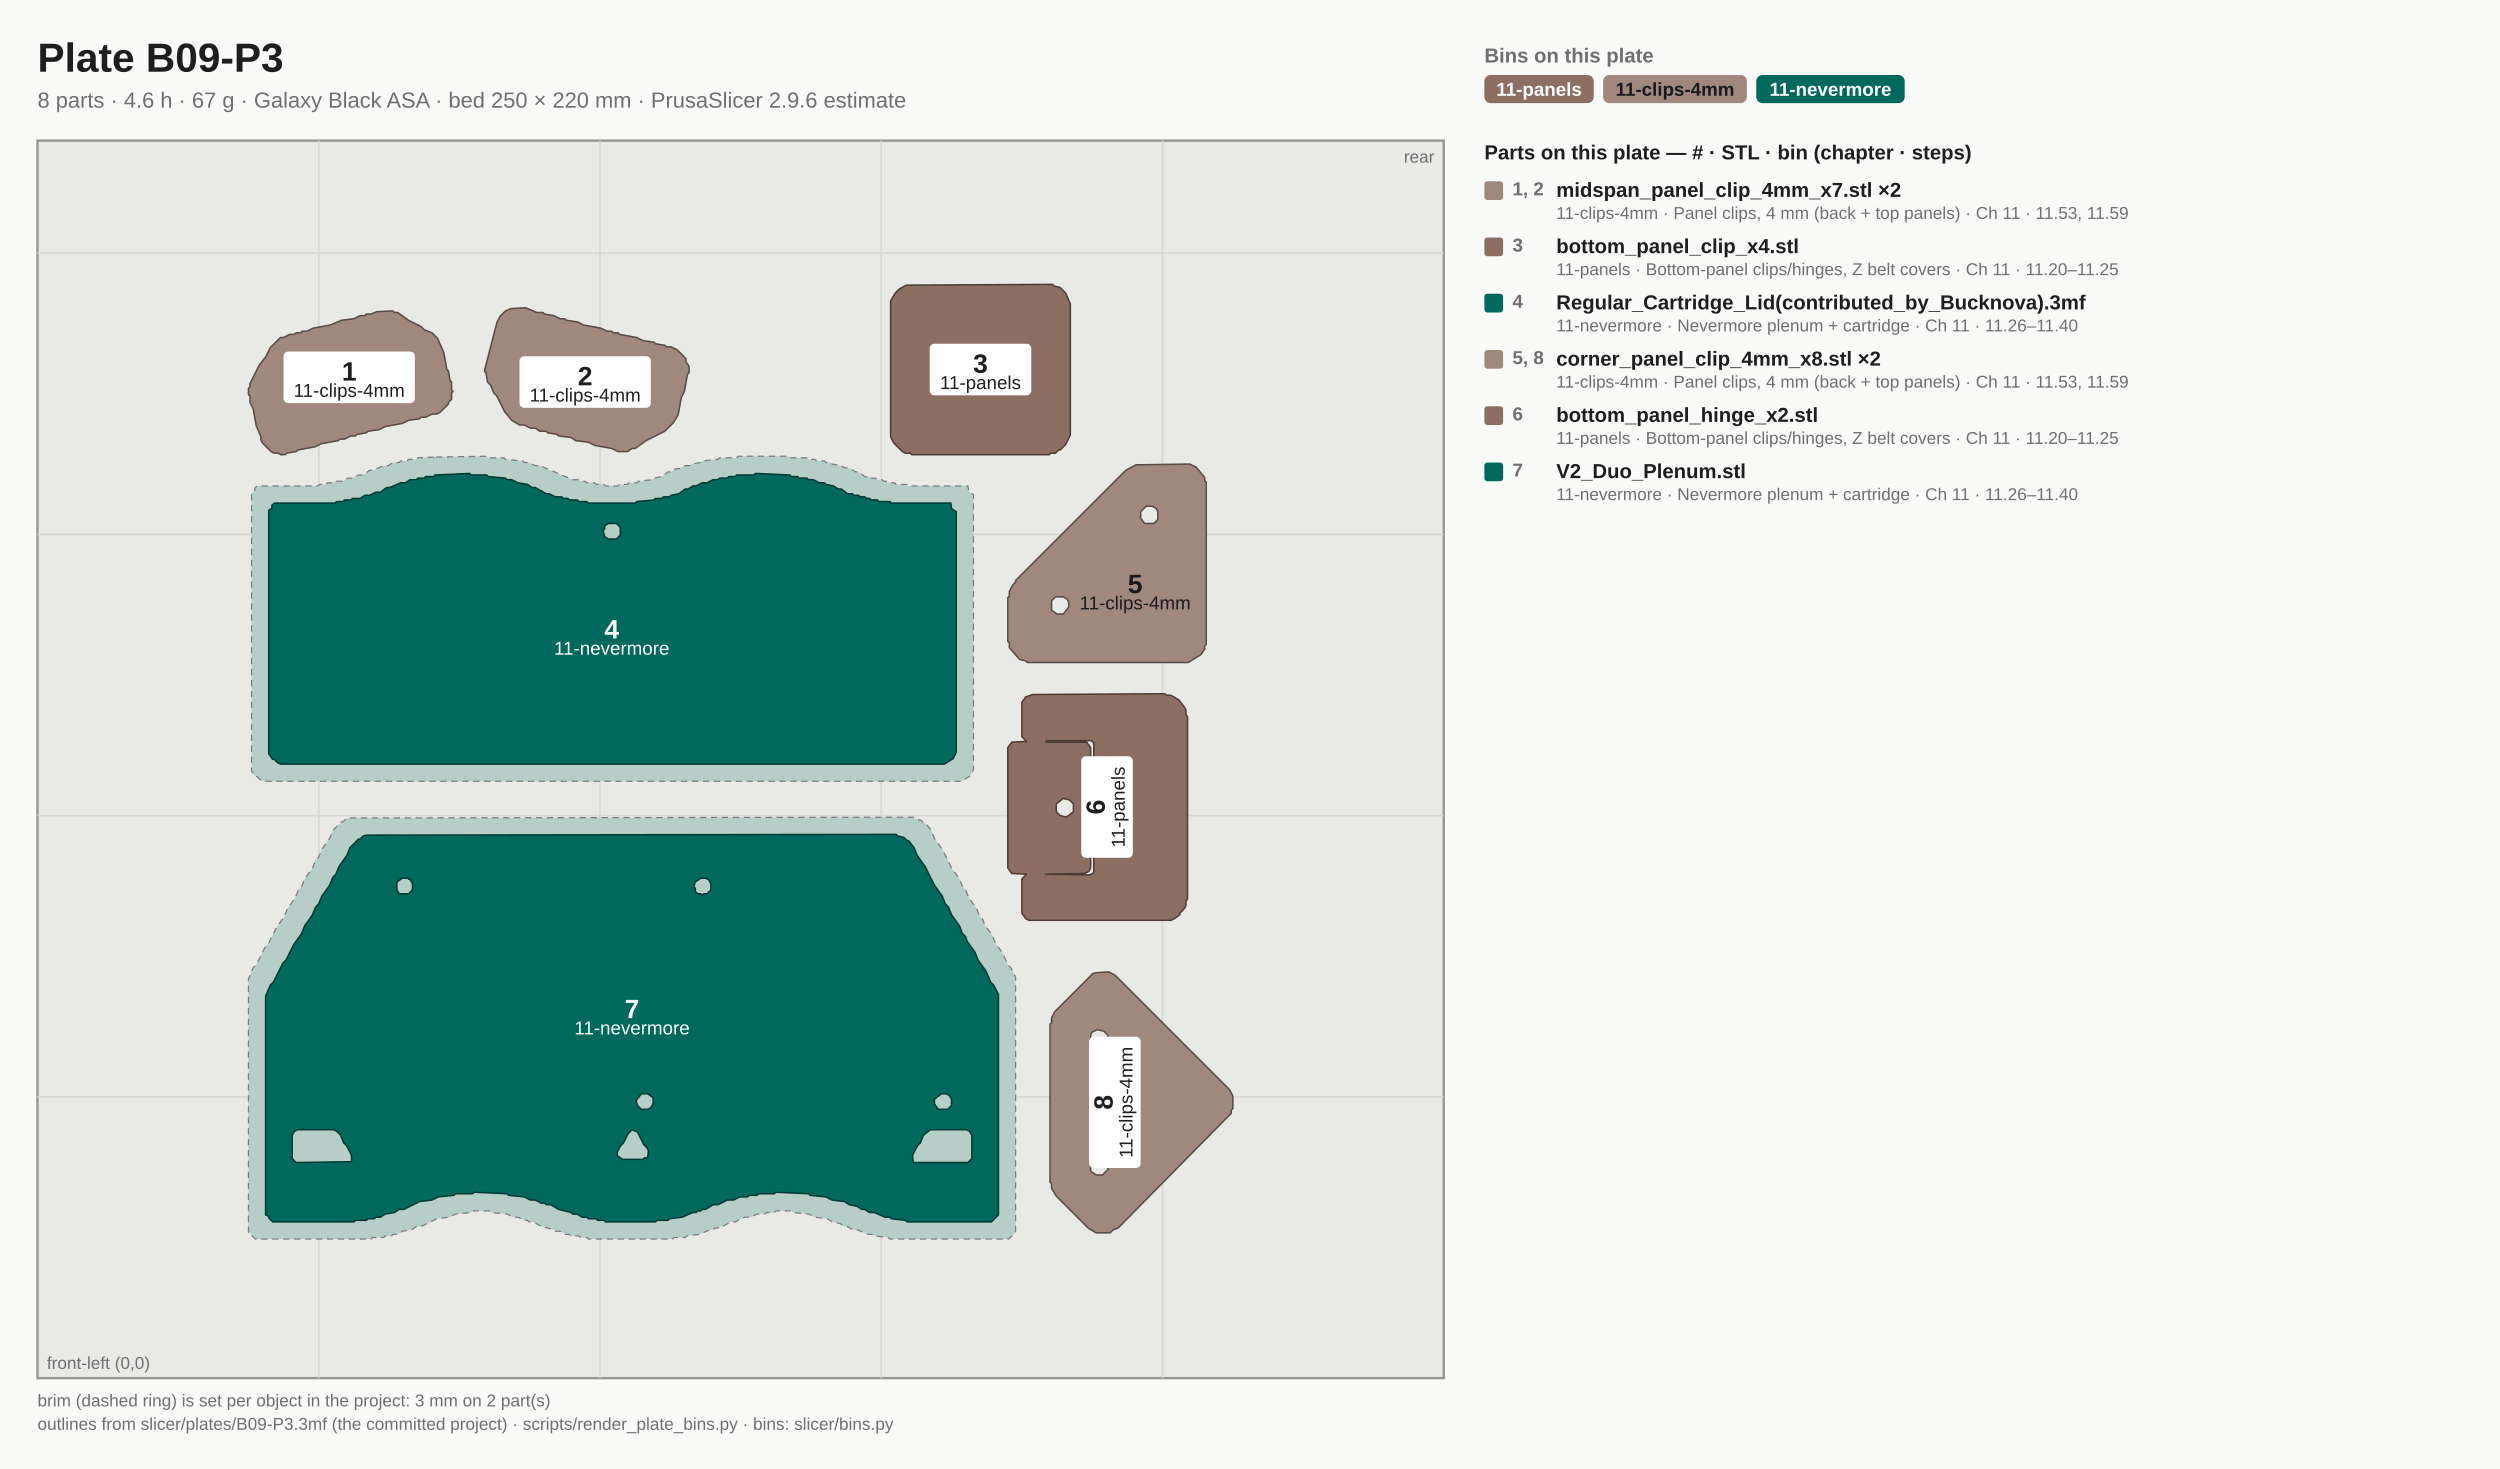
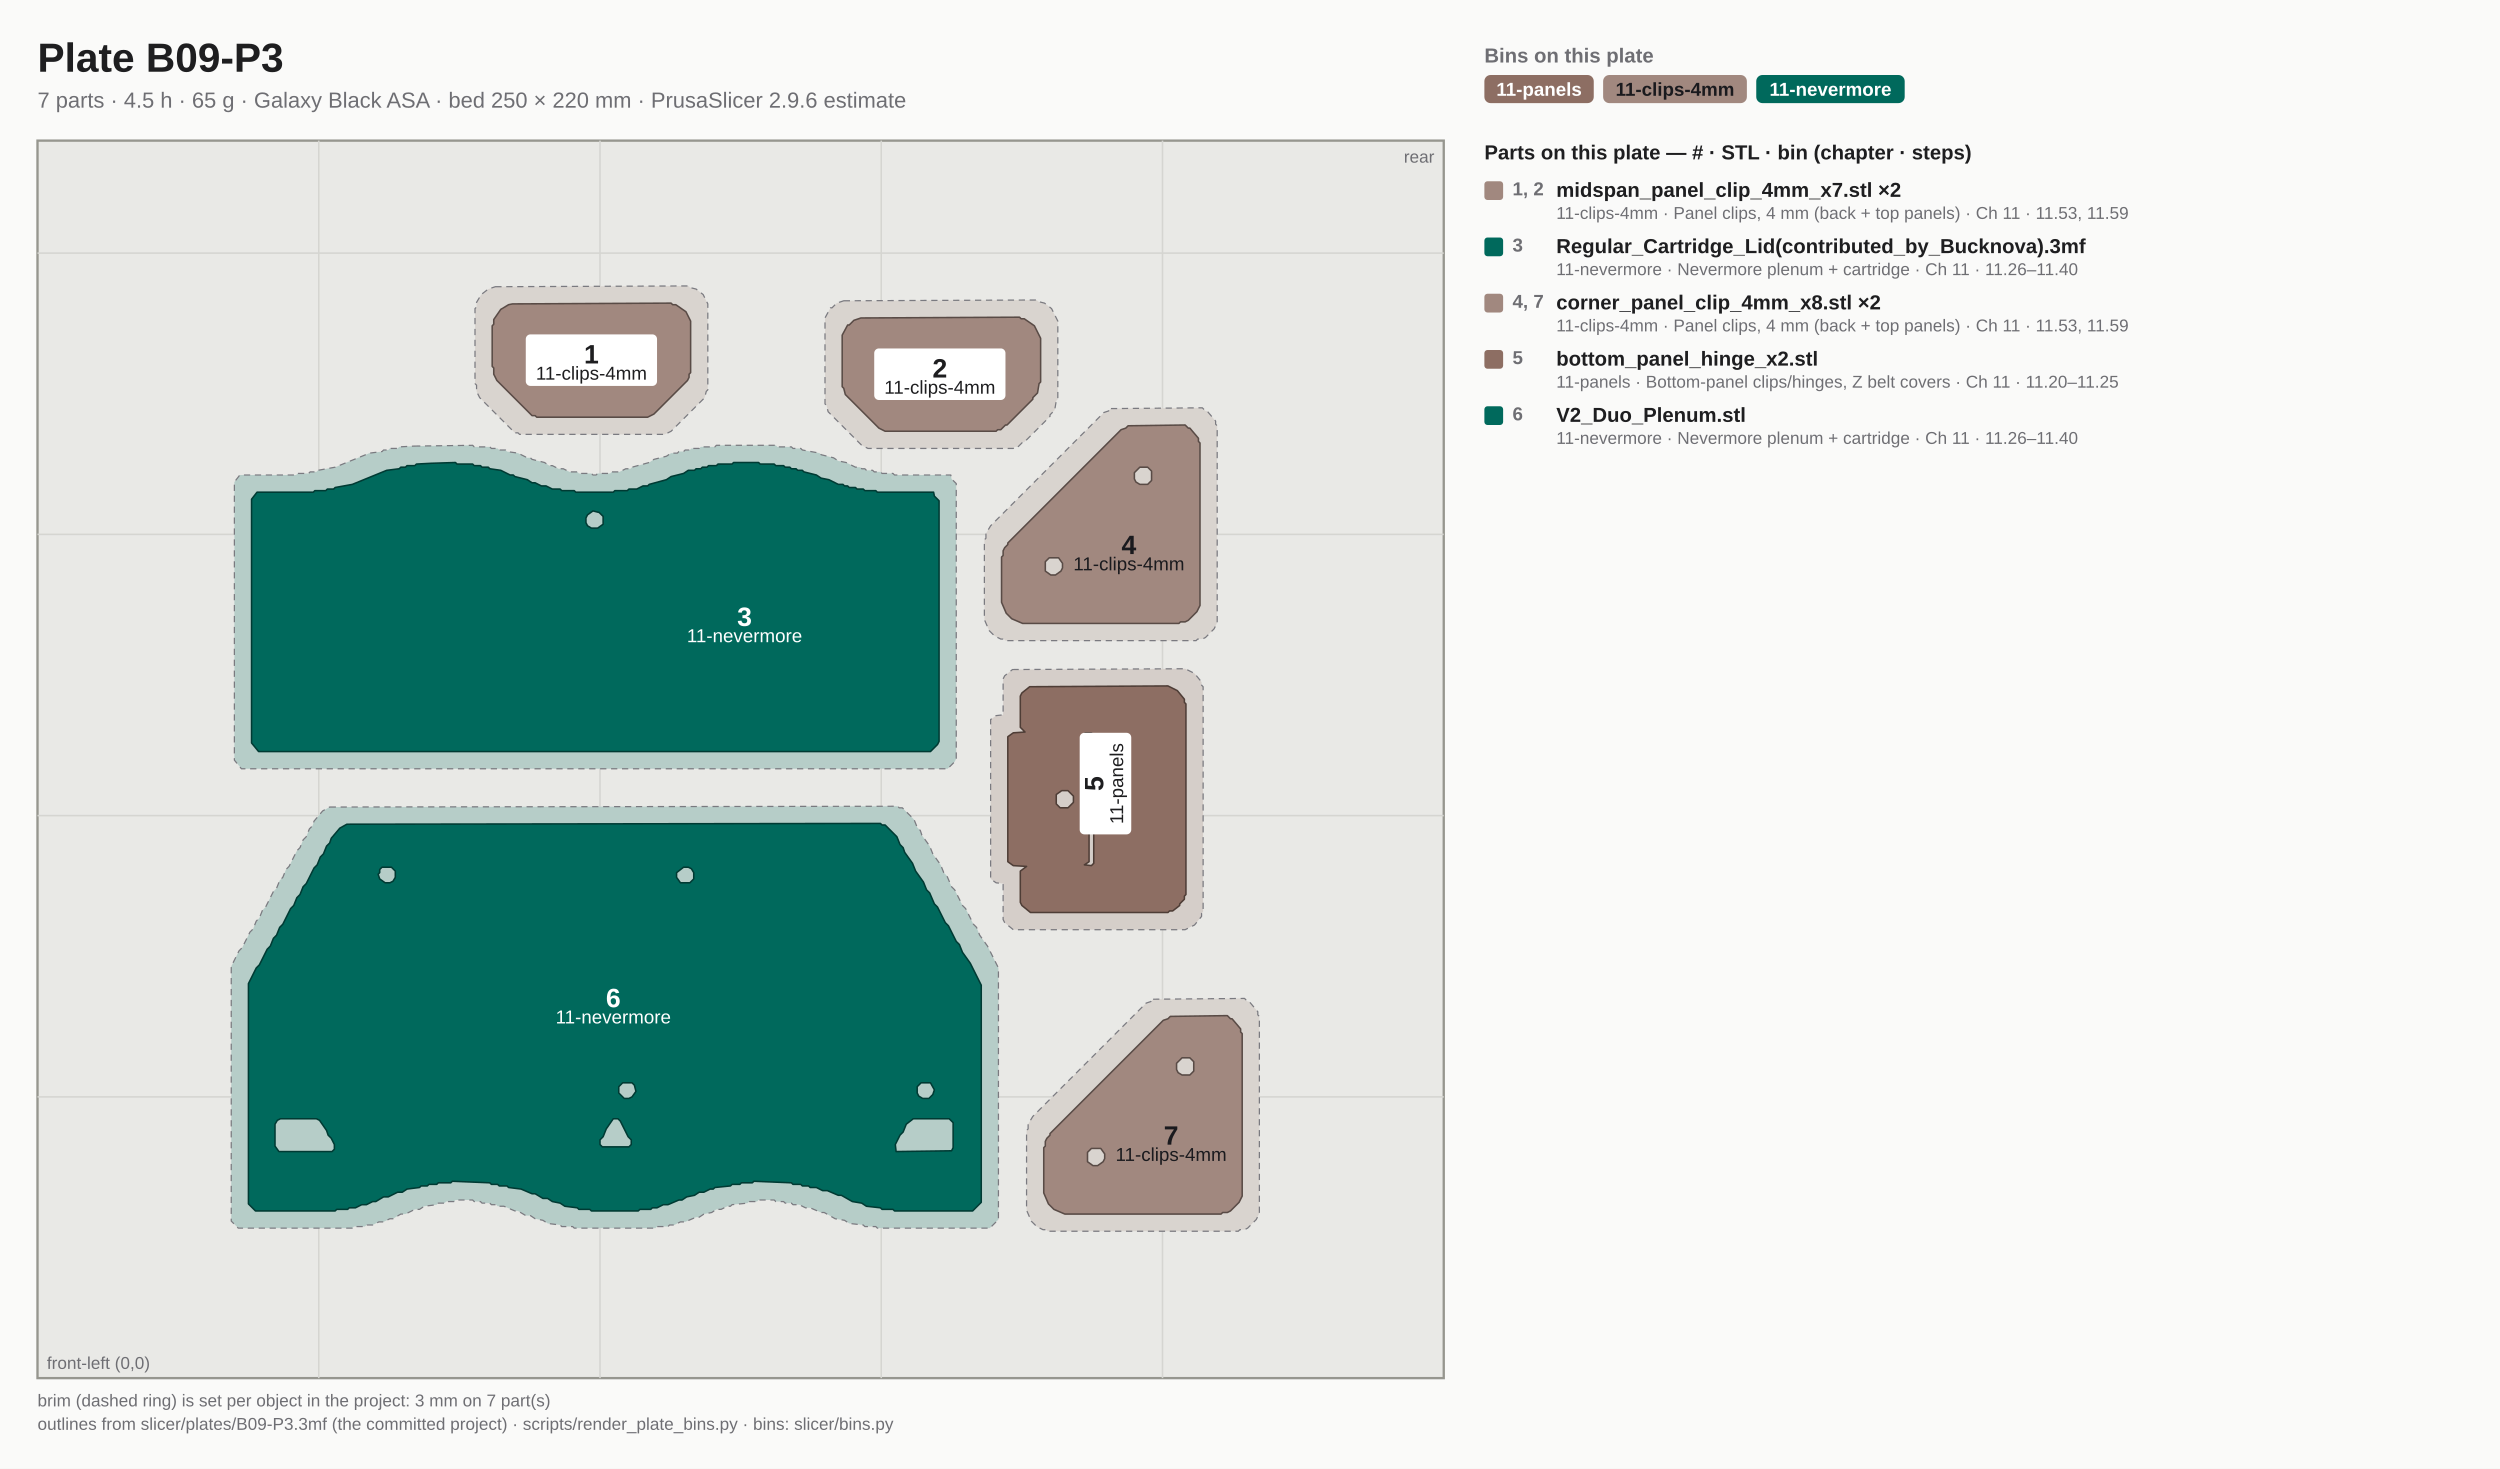
<svg xmlns="http://www.w3.org/2000/svg" width="1600" height="940" viewBox="0 0 1600 940" font-family="Arial, Helvetica, 'DejaVu Sans', sans-serif">
  <rect x="0" y="0" width="1600" height="940" fill="#fafaf9" />
  <text x="24.0" y="45.9" font-size="26" fill="#1e1e20" text-anchor="start" font-weight="bold">Plate B09-P3</text>
-   <text x="24.0" y="68.9" font-size="14" fill="#6e6e73" text-anchor="start">8 parts  ·  4.6 h  ·  67 g  ·  Galaxy Black ASA  ·  bed 250 × 220 mm  ·  PrusaSlicer 2.9.6 estimate</text>
+   <text x="24.0" y="68.9" font-size="14" fill="#6e6e73" text-anchor="start">7 parts  ·  4.5 h  ·  65 g  ·  Galaxy Black ASA  ·  bed 250 × 220 mm  ·  PrusaSlicer 2.9.6 estimate</text>
  <rect x="24.0" y="90.0" width="900.0" height="792.0" fill="#e9e9e6" stroke="#96968f" stroke-width="1.5" />
  <line x1="204.0" y1="90.0" x2="204.0" y2="882.0" stroke="#d5d5d1" stroke-width="1.0" />
  <line x1="384.0" y1="90.0" x2="384.0" y2="882.0" stroke="#d5d5d1" stroke-width="1.0" />
  <line x1="564.0" y1="90.0" x2="564.0" y2="882.0" stroke="#d5d5d1" stroke-width="1.0" />
  <line x1="744.0" y1="90.0" x2="744.0" y2="882.0" stroke="#d5d5d1" stroke-width="1.0" />
  <line x1="24.0" y1="702.0" x2="924.0" y2="702.0" stroke="#d5d5d1" stroke-width="1.0" />
  <line x1="24.0" y1="522.0" x2="924.0" y2="522.0" stroke="#d5d5d1" stroke-width="1.0" />
  <line x1="24.0" y1="342.0" x2="924.0" y2="342.0" stroke="#d5d5d1" stroke-width="1.0" />
  <line x1="24.0" y1="162.0" x2="924.0" y2="162.0" stroke="#d5d5d1" stroke-width="1.0" />
  <text x="30.0" y="876.1" font-size="11" fill="#6e6e73" text-anchor="start">front-left (0,0)</text>
  <text x="918.0" y="104.1" font-size="11" fill="#6e6e73" text-anchor="end">rear</text>
-   <path d="M224.0,523.5 584.5,523.0 585.5,524.0 589.5,525.0 591.5,527.0 592.5,527.0 596.0,531.5 598.0,536.5 603.0,543.5 609.0,555.5 614.0,562.5 616.0,567.5 618.0,569.5 620.0,574.5 625.0,581.5 627.0,586.5 629.0,588.5 630.0,591.5 635.0,598.5 637.0,603.5 642.0,610.5 645.0,617.5 647.0,619.5 650.0,625.5 650.0,788.5 645.5,793.0 569.5,793.0 568.5,792.0 559.5,791.0 558.5,790.0 555.5,790.0 548.5,787.0 545.5,787.0 542.5,785.0 540.5,785.0 537.5,783.0 532.5,782.0 529.5,780.0 521.5,779.0 517.5,777.0 507.5,776.0 506.5,775.0 496.5,775.0 495.5,776.0 490.5,776.0 489.5,777.0 484.5,777.0 480.5,779.0 476.5,779.0 470.5,782.0 467.5,782.0 462.5,785.0 460.5,785.0 459.5,786.0 457.5,786.0 456.5,787.0 454.5,787.0 447.5,790.0 439.5,791.0 438.5,792.0 431.5,792.0 430.5,793.0 376.5,793.0 375.5,792.0 371.5,792.0 370.5,791.0 365.5,791.0 364.5,790.0 361.5,790.0 358.5,788.0 355.5,788.0 354.5,787.0 346.5,785.0 341.5,782.0 338.5,782.0 337.5,781.0 335.5,781.0 331.5,779.0 328.5,779.0 324.5,777.0 314.5,776.0 313.5,775.0 302.5,775.0 301.5,776.0 291.5,777.0 287.5,779.0 279.5,780.0 269.5,785.0 266.5,785.0 263.5,787.0 257.5,788.0 254.5,790.0 251.5,790.0 250.5,791.0 246.5,791.0 245.5,792.0 238.5,792.0 237.5,793.0 163.5,793.0 161.0,790.5 161.0,789.5 159.0,788.5 159.0,626.5 162.0,619.5 164.0,617.5 170.0,605.5 172.0,603.5 177.0,593.5 182.0,586.5 184.0,581.5 189.0,574.5 191.0,569.5 193.0,567.5 195.0,562.5 200.0,555.5 202.0,550.5 204.0,548.5 206.0,543.5 211.0,536.5 213.0,531.5 218.5,526.0 219.5,526.0 221.5,524.0Z" fill-rule="evenodd" fill="#b6cdc8" stroke="#7a7a80" stroke-width="0.8" stroke-linejoin="round" stroke-dasharray="4 3" />
-   <path d="M279.0,292.5 311.5,292.0 312.5,293.0 322.5,293.0 323.5,294.0 334.5,295.0 335.5,296.0 338.5,296.0 342.5,298.0 345.5,298.0 366.5,307.0 370.5,307.0 371.5,308.0 374.5,308.0 375.5,309.0 380.5,309.0 381.5,310.0 386.5,310.0 387.5,311.0 395.5,311.0 396.5,310.0 401.5,310.0 402.5,309.0 407.5,309.0 408.5,308.0 417.5,307.0 418.5,306.0 423.5,305.0 427.5,302.0 429.5,302.0 432.5,300.0 434.5,300.0 438.5,298.0 441.5,298.0 442.5,297.0 448.5,296.0 449.5,295.0 459.5,294.0 460.5,293.0 471.5,293.0 472.5,292.0 504.5,292.0 505.5,293.0 516.5,293.0 517.5,294.0 521.5,294.0 522.5,295.0 527.5,295.0 528.5,296.0 531.5,296.0 532.5,297.0 538.5,298.0 539.5,299.0 544.5,300.0 547.5,302.0 549.5,302.0 553.5,305.0 556.5,305.0 557.5,306.0 560.5,306.0 561.5,307.0 564.5,307.0 565.5,308.0 567.5,308.0 568.5,309.0 572.5,309.0 573.5,310.0 580.5,310.0 581.5,311.0 619.5,311.0 620.0,314.5 623.0,316.5 623.0,492.5 621.0,496.5 615.5,500.0 168.5,500.0 166.5,499.0 164.5,497.0 163.5,497.0 161.0,493.5 161.0,315.5 163.0,314.5 163.0,312.5 164.5,311.0 203.5,311.0 204.5,310.0 208.5,310.0 209.5,309.0 213.5,309.0 214.5,308.0 219.5,308.0 222.5,306.0 225.5,306.0 229.5,304.0 232.5,304.0 236.5,301.0 238.5,301.0 245.5,298.0 248.5,298.0 251.5,296.0 255.5,296.0 256.5,295.0 260.5,295.0 261.5,294.0 266.5,294.0 267.5,293.0Z" fill-rule="evenodd" fill="#b6cdc8" stroke="#7a7a80" stroke-width="0.8" stroke-linejoin="round" stroke-dasharray="4 3" />
-   <path d="M235.0,534.5 573.5,534.0 574.5,535.0 578.5,536.0 580.5,538.0 581.5,538.0 585.0,542.5 587.0,547.5 592.0,554.5 598.0,566.5 603.0,573.5 605.0,578.5 607.0,580.5 609.0,585.5 614.0,592.5 616.0,597.5 618.0,599.5 619.0,602.5 624.0,609.5 626.0,614.5 631.0,621.5 634.0,628.5 636.0,630.5 639.0,636.5 639.0,777.5 634.5,782.0 580.5,782.0 579.5,781.0 570.5,780.0 569.5,779.0 566.5,779.0 559.5,776.0 556.5,776.0 553.5,774.0 551.5,774.0 548.5,772.0 543.5,771.0 540.5,769.0 532.5,768.0 528.5,766.0 518.5,765.0 517.5,764.0 496.5,763.0 495.5,764.0 485.5,764.0 484.5,765.0 479.5,765.0 478.5,766.0 473.5,766.0 469.5,768.0 465.5,768.0 459.5,771.0 456.5,771.0 451.5,774.0 449.5,774.0 448.5,775.0 446.5,775.0 445.5,776.0 443.5,776.0 436.5,779.0 428.5,780.0 427.5,781.0 420.5,781.0 419.5,782.0 387.5,782.0 386.5,781.0 382.5,781.0 381.5,780.0 376.5,780.0 375.5,779.0 372.5,779.0 369.5,777.0 366.5,777.0 365.5,776.0 357.5,774.0 352.5,771.0 349.5,771.0 348.5,770.0 346.5,770.0 342.5,768.0 339.5,768.0 335.5,766.0 325.5,765.0 324.5,764.0 303.5,763.0 302.5,764.0 291.5,764.0 290.5,765.0 280.5,766.0 276.5,768.0 268.5,769.0 258.5,774.0 255.5,774.0 252.5,776.0 246.5,777.0 243.5,779.0 240.5,779.0 239.5,780.0 235.5,780.0 234.5,781.0 227.5,781.0 226.5,782.0 174.5,782.0 172.0,779.5 172.0,778.5 170.0,777.5 170.0,637.5 173.0,630.5 175.0,628.5 181.0,616.5 183.0,614.5 188.0,604.5 193.0,597.5 195.0,592.5 200.0,585.5 202.0,580.5 204.0,578.5 206.0,573.5 211.0,566.5 213.0,561.5 215.0,559.5 217.0,554.5 222.0,547.5 224.0,542.5 229.5,537.0 230.5,537.0 232.5,535.0Z M257.5,562.0 254.0,564.5 254.0,569.5 255.5,572.0 261.5,572.0 264.0,569.5 264.0,565.5 262.5,563.0 260.5,562.0Z M448.5,562.0 445.0,564.5 444.0,567.5 445.0,568.5 445.0,570.5 446.5,572.0 448.5,572.0 449.5,573.0 450.5,572.0 452.5,572.0 455.0,569.5 455.0,565.5 453.5,563.0 451.5,562.0Z M410.5,700.0 407.0,704.5 408.0,707.5 410.5,710.0 414.5,710.0 416.5,709.0 418.0,706.5 418.0,702.5 414.5,700.0Z M602.5,700.0 598.0,703.5 598.0,706.5 600.5,710.0 606.5,710.0 609.0,707.5 609.0,703.5 607.5,701.0 605.5,700.0Z M190.5,723.0 188.5,724.0 187.0,726.5 187.0,741.5 189.5,744.0 225.0,743.5 225.0,739.5 222.0,733.5 220.0,731.5 218.0,726.5 215.5,724.0 213.5,723.0Z M404.5,723.0 402.0,725.5 399.0,731.5 397.0,733.5 395.0,737.5 395.0,739.5 398.5,742.0 411.5,742.0 412.5,741.0 414.5,741.0 415.0,736.5 414.0,734.5 412.0,732.5 408.0,724.5Z M595.5,723.0 591.0,726.5 589.0,731.5 587.0,733.5 584.0,739.5 584.5,744.0 619.5,744.0 622.0,741.5 622.0,726.5 620.5,724.0 618.5,723.0Z" fill-rule="evenodd" fill="#00695c" stroke="#003a33" stroke-width="1.0" stroke-linejoin="round" />
-   <path d="M290.0,303.5 300.5,303.0 301.5,304.0 311.5,304.0 312.5,305.0 323.5,306.0 324.5,307.0 327.5,307.0 331.5,309.0 337.5,310.0 340.5,312.0 342.5,312.0 349.5,316.0 351.5,316.0 355.5,318.0 359.5,318.0 360.5,319.0 363.5,319.0 364.5,320.0 369.5,320.0 370.5,321.0 375.5,321.0 376.5,322.0 406.5,322.0 407.5,321.0 418.5,320.0 419.5,319.0 423.5,319.0 424.5,318.0 428.5,318.0 429.5,317.0 434.5,316.0 438.5,313.0 440.5,313.0 443.5,311.0 445.5,311.0 449.5,309.0 452.5,309.0 456.5,307.0 459.5,307.0 460.5,306.0 465.5,306.0 466.5,305.0 470.5,305.0 471.5,304.0 482.5,304.0 483.5,303.0 505.5,304.0 506.5,305.0 510.5,305.0 511.5,306.0 516.5,306.0 517.5,307.0 520.5,307.0 524.5,309.0 527.5,309.0 528.5,310.0 533.5,311.0 536.5,313.0 538.5,313.0 542.5,316.0 545.5,316.0 546.5,317.0 549.5,317.0 550.5,318.0 553.5,318.0 554.5,319.0 556.5,319.0 557.5,320.0 561.5,320.0 562.5,321.0 569.5,321.0 570.5,322.0 608.5,322.0 609.0,325.5 612.0,327.5 612.0,481.5 610.0,485.5 604.5,489.0 179.5,489.0 177.5,488.0 175.5,486.0 174.5,486.0 172.0,482.5 172.0,326.5 174.0,325.5 174.0,323.5 175.5,322.0 214.5,322.0 215.5,321.0 219.5,321.0 220.5,320.0 224.5,320.0 225.5,319.0 230.5,319.0 233.5,317.0 236.5,317.0 240.5,315.0 243.5,315.0 247.5,312.0 249.5,312.0 256.5,309.0 259.5,309.0 262.5,307.0 266.5,307.0 267.5,306.0 271.5,306.0 272.5,305.0 277.5,305.0 278.5,304.0Z M389.5,335.0 387.0,336.5 387.0,338.5 386.0,339.5 387.0,343.5 389.5,345.0 394.5,345.0 397.0,342.5 397.0,337.5 394.5,335.0Z" fill-rule="evenodd" fill="#00695c" stroke="#003a33" stroke-width="1.0" stroke-linejoin="round" />
-   <path d="M661.0,444.5 745.5,444.0 746.5,445.0 749.5,445.0 754.5,448.0 758.0,452.5 759.0,454.5 759.0,457.5 760.0,458.5 760.0,575.5 759.0,576.5 759.0,579.5 758.0,581.5 755.0,584.5 755.0,585.5 751.5,588.0 749.5,589.0 658.5,589.0 656.5,588.0 654.0,584.5 654.0,562.5 657.0,559.5 647.5,559.0 645.0,555.5 645.0,478.5 647.5,475.0 657.0,474.5 654.0,471.5 654.0,449.5 656.5,446.0Z M669.5,474.0 669.5,475.0 695.5,475.0 698.0,478.5 698.0,555.5 697.0,557.5 694.5,559.0 669.0,559.5 697.5,560.0 700.0,558.5 700.0,475.5 698.5,474.0Z M680.5,511.0 676.0,514.5 676.0,519.5 678.5,522.0 682.5,523.0 687.0,519.5 687.0,514.5 684.5,512.0Z" fill-rule="evenodd" fill="#8d6e63" stroke="#4e3d36" stroke-width="1.0" stroke-linejoin="round" />
-   <path d="M580.0,182.5 673.5,182.0 674.5,183.0 678.5,184.0 682.0,187.5 685.0,194.5 685.0,278.5 682.0,284.5 678.5,288.0 677.5,288.0 675.5,290.0 672.5,290.0 671.5,291.0 583.5,291.0 582.5,290.0 579.5,290.0 577.5,289.0 572.0,283.5 570.0,279.5 570.0,192.5 573.0,187.5 575.5,185.0Z M644.5,231.0 642.0,233.5 642.0,238.5 644.5,241.0 648.5,242.0 653.0,238.5 653.0,233.5 650.5,231.0Z" fill-rule="evenodd" fill="#8d6e63" stroke="#4e3d36" stroke-width="1.0" stroke-linejoin="round" />
-   <path d="M727.0,297.5 761.5,297.0 765.5,299.0 771.0,305.5 771.0,307.5 772.0,308.5 772.0,412.5 771.0,413.5 771.0,415.5 768.5,419.0 760.5,424.0 657.5,424.0 656.5,423.0 652.5,422.0 646.0,414.5 646.0,411.5 645.0,410.5 645.0,382.5 646.0,381.5 646.0,378.5 648.0,374.5 650.0,372.5 650.0,371.5 720.5,301.0Z M733.5,324.0 730.0,327.5 730.0,331.5 732.5,335.0 738.5,335.0 741.0,332.5 741.0,327.5 740.0,325.5 737.5,324.0Z M675.5,382.0 673.0,384.5 673.0,390.5 676.5,393.0 680.5,393.0 684.0,388.5 684.0,385.5 683.0,383.5 680.5,382.0Z" fill-rule="evenodd" fill="#a1887f" stroke="#594b46" stroke-width="1.0" stroke-linejoin="round" />
-   <path d="M702.0,622.5 709.5,622.0 713.5,624.0 787.0,697.5 789.0,701.5 789.0,709.5 788.0,710.5 788.0,712.5 715.5,786.0 712.5,787.0 710.5,789.0 701.5,789.0 696.5,786.0 676.0,765.5 673.0,760.5 673.0,757.5 672.0,756.5 672.0,655.5 673.0,654.5 673.0,651.5 675.0,647.5 699.5,623.0Z M702.5,659.0 699.0,660.5 698.0,662.5 698.0,667.5 699.5,670.0 703.5,671.0 704.5,670.0 706.5,670.0 708.0,668.5 709.0,666.5 709.0,662.5 706.5,660.0Z M700.5,741.0 698.0,743.5 698.0,749.5 701.5,752.0 705.5,752.0 709.0,748.5 709.0,744.5 706.5,741.0Z" fill-rule="evenodd" fill="#a1887f" stroke="#594b46" stroke-width="1.0" stroke-linejoin="round" />
-   <path d="M241.0,199.5 251.5,199.0 252.5,200.0 254.5,200.0 261.5,205.0 269.5,209.0 271.5,211.0 276.5,213.0 280.0,216.5 284.0,225.5 286.0,236.5 287.0,237.5 288.0,243.5 289.0,244.5 289.0,249.5 290.0,250.5 289.0,251.5 289.0,255.5 287.0,257.5 287.0,258.5 281.5,264.0 279.5,265.0 276.5,265.0 272.5,267.0 269.5,267.0 268.5,268.0 261.5,269.0 257.5,271.0 246.5,273.0 242.5,275.0 235.5,276.0 234.5,277.0 228.5,278.0 227.5,279.0 224.5,279.0 220.5,281.0 217.5,281.0 216.5,282.0 205.5,284.0 201.5,286.0 190.5,288.0 189.5,289.0 183.5,290.0 182.5,291.0 179.5,291.0 178.5,290.0 175.5,290.0 173.5,289.0 168.0,283.5 167.0,281.5 167.0,279.5 164.0,272.5 162.0,261.5 160.0,257.5 160.0,253.5 159.0,252.5 159.0,248.5 160.0,247.5 160.0,245.5 166.0,233.5 170.0,228.5 173.0,222.5 179.5,216.0 181.5,216.0 185.5,214.0 188.5,214.0 189.5,213.0 192.5,213.0 193.5,212.0 196.5,212.0 200.5,210.0 211.5,208.0 218.5,205.0 226.5,204.0 230.5,202.0 233.5,202.0 234.5,201.0 237.5,201.0Z M219.5,237.0 217.0,239.5 217.0,245.5 220.5,248.0 224.5,248.0 228.0,243.5 228.0,240.5 224.5,237.0Z" fill-rule="evenodd" fill="#a1887f" stroke="#594b46" stroke-width="1.0" stroke-linejoin="round" />
-   <path d="M327.0,197.5 336.5,197.0 343.5,200.0 347.5,200.0 348.5,201.0 354.5,202.0 358.5,204.0 361.5,204.0 362.5,205.0 369.5,206.0 373.5,208.0 384.5,210.0 388.5,212.0 391.5,212.0 392.5,213.0 395.5,213.0 396.5,214.0 407.5,216.0 411.5,218.0 418.5,219.0 419.5,220.0 425.5,221.0 426.5,222.0 429.5,222.0 433.5,224.0 439.0,229.5 439.0,231.5 441.0,234.5 441.0,238.5 440.0,239.5 438.0,250.5 436.0,254.5 434.0,265.5 431.0,270.5 425.5,276.0 413.5,282.0 406.5,287.0 404.5,287.0 401.5,289.0 395.5,289.0 391.5,287.0 380.5,285.0 376.5,283.0 368.5,282.0 365.5,280.0 357.5,279.0 356.5,278.0 350.5,277.0 349.5,276.0 345.5,276.0 342.5,274.0 339.5,274.0 335.5,272.0 332.5,272.0 327.5,269.0 323.0,263.5 318.0,253.5 316.0,251.5 314.0,246.5 312.0,244.5 311.0,238.5 310.0,237.5 318.0,206.5 320.0,202.5 323.5,199.0Z M373.5,239.0 372.5,240.0 370.5,240.0 368.0,242.5 368.0,247.5 372.5,251.0 376.5,250.0 379.0,247.5 379.0,243.5 378.0,241.5 376.5,240.0 374.5,240.0Z" fill-rule="evenodd" fill="#a1887f" stroke="#594b46" stroke-width="1.0" stroke-linejoin="round" />
-   <text x="404.5" y="651.6" font-size="17" fill="#ffffff" text-anchor="middle" font-weight="bold">7</text>
-   <text x="404.5" y="662.0" font-size="12" fill="#ffffff" text-anchor="middle">11-nevermore</text>
-   <text x="391.5" y="408.6" font-size="17" fill="#ffffff" text-anchor="middle" font-weight="bold">4</text>
-   <text x="391.5" y="419.0" font-size="12" fill="#ffffff" text-anchor="middle">11-nevermore</text>
-   <rect x="692.0" y="484.0" width="33.0" height="65.0" rx="3.0" fill="#ffffff" />
-   <text x="701.0" y="522.6" font-size="17" fill="#1e1e20" text-anchor="middle" font-weight="bold" transform="rotate(-90 701.0 516.5)">6</text>
-   <text x="715.5" y="520.8" font-size="12" fill="#1e1e20" text-anchor="middle" transform="rotate(-90 715.5 516.5)">11-panels</text>
-   <text x="726.5" y="379.6" font-size="17" fill="#1a1a1e" text-anchor="middle" font-weight="bold">5</text>
-   <text x="726.5" y="390.0" font-size="12" fill="#1a1a1e" text-anchor="middle">11-clips-4mm</text>
-   <rect x="697.0" y="663.5" width="33.0" height="84.0" rx="3.0" fill="#ffffff" />
-   <text x="706.0" y="711.6" font-size="17" fill="#1e1e20" text-anchor="middle" font-weight="bold" transform="rotate(-90 706.0 705.5)">8</text>
-   <text x="720.5" y="709.8" font-size="12" fill="#1e1e20" text-anchor="middle" transform="rotate(-90 720.5 705.5)">11-clips-4mm</text>
-   <rect x="595.0" y="220.0" width="65.0" height="33.0" rx="3.0" fill="#ffffff" />
-   <text x="627.5" y="238.6" font-size="17" fill="#1e1e20" text-anchor="middle" font-weight="bold">3</text>
-   <text x="627.5" y="249.0" font-size="12" fill="#1e1e20" text-anchor="middle">11-panels</text>
-   <rect x="181.5" y="225.0" width="84.0" height="33.0" rx="3.0" fill="#ffffff" />
-   <text x="223.5" y="243.6" font-size="17" fill="#1e1e20" text-anchor="middle" font-weight="bold">1</text>
-   <text x="223.5" y="254.0" font-size="12" fill="#1e1e20" text-anchor="middle">11-clips-4mm</text>
-   <rect x="332.5" y="228.0" width="84.0" height="33.0" rx="3.0" fill="#ffffff" />
-   <text x="374.5" y="246.6" font-size="17" fill="#1e1e20" text-anchor="middle" font-weight="bold">2</text>
-   <text x="374.5" y="257.0" font-size="12" fill="#1e1e20" text-anchor="middle">11-clips-4mm</text>
+   <path d="M211.0,516.5 574.5,516.0 575.5,517.0 577.5,517.0 585.0,524.5 587.0,529.5 589.0,531.5 590.0,534.5 595.0,541.5 597.0,546.5 602.0,553.5 604.0,558.5 606.0,560.5 609.0,567.5 611.0,569.5 616.0,579.5 618.0,581.5 623.0,591.5 625.0,593.5 627.0,598.5 632.0,605.5 639.0,619.5 639.0,780.5 633.5,786.0 561.5,786.0 560.5,785.0 553.5,785.0 552.5,784.0 543.5,783.0 540.5,781.0 534.5,780.0 527.5,776.0 525.5,776.0 518.5,773.0 515.5,773.0 511.5,771.0 507.5,771.0 506.5,770.0 502.5,770.0 501.5,769.0 496.5,769.0 495.5,768.0 485.5,768.0 484.5,769.0 479.5,769.0 478.5,770.0 468.5,771.0 467.5,772.0 465.5,772.0 461.5,774.0 458.5,774.0 455.5,776.0 450.5,777.0 447.5,779.0 445.5,779.0 438.5,782.0 435.5,782.0 431.5,784.0 428.5,784.0 427.5,785.0 420.5,785.0 419.5,786.0 367.5,786.0 366.5,785.0 359.5,785.0 358.5,784.0 350.5,783.0 347.5,781.0 342.5,780.0 339.5,778.0 336.5,778.0 331.5,775.0 329.5,775.0 322.5,772.0 318.5,772.0 317.5,771.0 314.5,771.0 313.5,770.0 308.5,770.0 307.5,769.0 303.5,769.0 302.5,768.0 291.5,768.0 290.5,769.0 285.5,769.0 284.5,770.0 280.5,770.0 279.5,771.0 271.5,772.0 268.5,774.0 265.5,774.0 259.5,777.0 256.5,777.0 251.5,780.0 249.5,780.0 245.5,782.0 242.5,782.0 238.5,784.0 234.5,784.0 233.5,785.0 226.5,785.0 225.5,786.0 152.5,786.0 148.0,781.5 148.0,618.5 153.0,608.5 155.0,606.5 160.0,596.5 162.0,594.5 164.0,589.5 166.0,587.5 168.0,582.5 170.0,580.5 175.0,570.5 177.0,568.5 179.0,563.5 181.0,561.5 183.0,556.5 185.0,554.5 190.0,544.5 192.0,542.5 194.0,537.5 196.0,535.5 198.0,530.5 200.0,528.5 201.0,525.5 206.5,519.0Z" fill-rule="evenodd" fill="#b6cdc8" stroke="#7a7a80" stroke-width="0.8" stroke-linejoin="round" stroke-dasharray="4 3" />
+   <path d="M265.0,285.5 302.5,285.0 303.5,286.0 313.5,286.0 314.5,287.0 318.5,287.0 319.5,288.0 323.5,288.0 324.5,289.0 331.5,290.0 337.5,293.0 339.5,293.0 340.5,294.0 348.5,296.0 351.5,298.0 353.5,298.0 357.5,300.0 360.5,300.0 364.5,302.0 369.5,302.0 370.5,303.0 378.5,303.0 379.5,304.0 381.5,304.0 382.5,303.0 390.5,303.0 391.5,302.0 396.5,302.0 400.5,300.0 403.5,300.0 404.5,299.0 415.5,296.0 418.5,294.0 426.5,292.0 429.5,290.0 433.5,290.0 434.5,289.0 437.5,289.0 438.5,288.0 441.5,288.0 442.5,287.0 447.5,287.0 448.5,286.0 457.5,286.0 458.5,285.0 496.5,285.0 497.5,286.0 506.5,286.0 507.5,287.0 512.5,287.0 513.5,288.0 524.5,290.0 525.5,291.0 533.5,293.0 536.5,295.0 541.5,296.0 547.5,299.0 550.5,299.0 551.5,300.0 553.5,300.0 554.5,301.0 558.5,301.0 559.5,302.0 563.5,302.0 564.5,303.0 571.5,303.0 572.5,304.0 608.5,304.0 609.0,306.5 612.0,309.5 612.0,485.5 611.0,487.5 606.5,492.0 154.5,492.0 150.0,486.5 150.0,308.5 153.5,304.0 189.5,304.0 190.5,303.0 197.5,303.0 198.5,302.0 202.5,302.0 203.5,301.0 214.5,299.0 236.5,290.0 244.5,289.0 245.5,288.0 248.5,288.0 249.5,287.0 254.5,287.0 255.5,286.0Z" fill-rule="evenodd" fill="#b6cdc8" stroke="#7a7a80" stroke-width="0.8" stroke-linejoin="round" stroke-dasharray="4 3" />
+   <path d="M648.0,428.5 758.5,428.0 764.5,431.0 769.0,436.5 769.0,438.5 770.0,439.5 770.0,583.5 769.0,584.5 769.0,586.5 764.5,592.0 758.5,595.0 648.5,595.0 643.0,590.5 642.0,588.5 642.0,565.5 637.5,565.0 634.0,562.5 634.0,460.5 637.5,458.0 642.0,457.5 642.0,434.5 643.0,432.5Z" fill-rule="evenodd" fill="#d5cec9" stroke="#7a7a80" stroke-width="0.8" stroke-linejoin="round" stroke-dasharray="4 3" />
+   <path d="M711.0,261.5 769.5,261.0 771.5,263.0 772.5,263.0 778.0,269.5 778.0,271.5 779.0,272.5 779.0,398.5 777.0,402.5 771.5,408.0 769.5,409.0 766.5,409.0 765.5,410.0 643.5,410.0 642.5,409.0 640.5,409.0 636.5,407.0 633.0,403.5 630.0,396.5 630.0,345.5 631.0,344.5 631.0,341.5 634.0,336.5 706.5,264.0 709.5,263.0Z" fill-rule="evenodd" fill="#d9d4cf" stroke="#7a7a80" stroke-width="0.8" stroke-linejoin="round" stroke-dasharray="4 3" />
+   <path d="M738.0,639.5 796.5,639.0 798.5,641.0 799.5,641.0 805.0,647.5 805.0,649.5 806.0,650.5 806.0,776.5 804.0,780.5 798.5,786.0 796.5,787.0 793.5,787.0 792.5,788.0 670.5,788.0 669.5,787.0 667.5,787.0 663.5,785.0 660.0,781.5 657.0,774.5 657.0,723.5 658.0,722.5 658.0,719.5 661.0,714.5 733.5,642.0 736.5,641.0Z" fill-rule="evenodd" fill="#d9d4cf" stroke="#7a7a80" stroke-width="0.8" stroke-linejoin="round" stroke-dasharray="4 3" />
+   <path d="M540.0,192.5 663.5,192.0 664.5,193.0 668.5,194.0 673.0,197.5 677.0,205.5 677.0,255.5 676.0,256.5 675.0,262.5 672.0,265.5 672.0,266.5 655.5,283.0 654.5,283.0 651.5,286.0 649.5,286.0 648.5,287.0 555.5,287.0 551.5,285.0 530.0,263.5 529.0,259.5 528.0,258.5 528.0,203.5 531.5,197.0 532.5,197.0 535.5,194.0Z" fill-rule="evenodd" fill="#d9d4cf" stroke="#7a7a80" stroke-width="0.8" stroke-linejoin="round" stroke-dasharray="4 3" />
+   <path d="M317.0,183.5 440.5,183.0 441.5,184.0 445.5,185.0 450.0,188.5 453.0,194.5 453.0,249.5 452.0,250.5 451.0,254.5 429.5,276.0 425.5,278.0 332.5,278.0 331.5,277.0 329.5,277.0 307.0,254.5 305.0,250.5 305.0,246.5 304.0,245.5 304.0,197.5 305.0,196.5 305.0,193.5 308.0,188.5 312.5,185.0Z" fill-rule="evenodd" fill="#d9d4cf" stroke="#7a7a80" stroke-width="0.8" stroke-linejoin="round" stroke-dasharray="4 3" />
+   <path d="M222.0,527.5 563.5,527.0 564.5,528.0 566.5,528.0 574.0,535.5 576.0,540.5 578.0,542.5 579.0,545.5 584.0,552.5 586.0,557.5 591.0,564.5 593.0,569.5 595.0,571.5 598.0,578.5 600.0,580.5 605.0,590.5 607.0,592.5 612.0,602.5 614.0,604.5 616.0,609.5 621.0,616.5 628.0,630.5 628.0,769.5 622.5,775.0 572.5,775.0 571.5,774.0 564.5,774.0 563.5,773.0 554.5,772.0 551.5,770.0 545.5,769.0 538.5,765.0 536.5,765.0 529.5,762.0 526.5,762.0 522.5,760.0 518.5,760.0 517.5,759.0 513.5,759.0 512.5,758.0 507.5,758.0 506.5,757.0 482.5,756.0 481.5,757.0 474.5,757.0 473.5,758.0 468.5,758.0 467.5,759.0 457.5,760.0 456.5,761.0 454.5,761.0 450.5,763.0 447.5,763.0 444.5,765.0 439.5,766.0 436.5,768.0 434.5,768.0 427.5,771.0 424.5,771.0 420.5,773.0 417.5,773.0 416.5,774.0 409.5,774.0 408.5,775.0 378.5,775.0 377.5,774.0 370.5,774.0 369.5,773.0 361.5,772.0 358.5,770.0 353.5,769.0 350.5,767.0 347.5,767.0 342.5,764.0 340.5,764.0 333.5,761.0 325.5,760.0 324.5,759.0 319.5,759.0 318.5,758.0 314.5,758.0 313.5,757.0 289.5,756.0 288.5,757.0 280.5,757.0 279.5,758.0 274.5,758.0 273.5,759.0 269.5,759.0 268.5,760.0 260.5,761.0 257.5,763.0 254.5,763.0 248.5,766.0 245.5,766.0 240.5,769.0 238.5,769.0 234.5,771.0 231.5,771.0 227.5,773.0 223.5,773.0 222.5,774.0 215.5,774.0 214.5,775.0 163.5,775.0 159.0,770.5 159.0,629.5 164.0,619.5 166.0,617.5 171.0,607.5 173.0,605.5 175.0,600.5 177.0,598.5 179.0,593.5 181.0,591.5 186.0,581.5 188.0,579.5 190.0,574.5 192.0,572.5 194.0,567.5 196.0,565.5 201.0,555.5 203.0,553.5 205.0,548.5 207.0,546.5 209.0,541.5 211.0,539.5 212.0,536.5 217.5,530.0Z M244.5,555.0 243.0,556.5 243.0,558.5 242.0,559.5 243.0,562.5 246.5,565.0 249.5,565.0 251.5,564.0 253.0,561.5 253.0,557.5 250.5,555.0Z M437.5,555.0 433.0,558.5 433.0,561.5 435.5,565.0 441.5,565.0 444.0,562.5 444.0,558.5 442.5,556.0 440.5,555.0Z M398.5,693.0 396.0,695.5 396.0,699.5 399.5,703.0 402.5,703.0 404.5,702.0 407.0,698.5 406.0,694.5 404.5,693.0Z M589.5,693.0 587.0,695.5 587.0,699.5 588.0,701.5 590.5,703.0 594.5,703.0 597.0,700.5 598.0,697.5 595.5,693.0Z M179.5,716.0 177.5,717.0 176.0,719.5 176.0,733.5 178.5,737.0 212.5,737.0 214.0,735.5 214.0,732.5 212.0,728.5 210.0,726.5 209.0,723.5 204.5,717.0 202.5,716.0Z M392.5,716.0 388.0,722.5 386.0,727.5 384.0,729.5 384.0,732.5 385.5,734.0 402.5,734.0 404.0,732.5 404.0,729.5 402.0,727.5 397.0,717.5 395.5,716.0Z M584.5,716.0 580.0,719.5 578.0,724.5 576.0,726.5 573.0,732.5 573.5,737.0 609.0,736.5 610.0,734.5 610.0,718.5 607.5,716.0Z" fill-rule="evenodd" fill="#00695c" stroke="#003a33" stroke-width="1.0" stroke-linejoin="round" />
+   <path d="M276.0,296.5 291.5,296.0 292.5,297.0 302.5,297.0 303.5,298.0 307.5,298.0 308.5,299.0 312.5,299.0 313.5,300.0 320.5,301.0 326.5,304.0 328.5,304.0 329.5,305.0 337.5,307.0 340.5,309.0 342.5,309.0 346.5,311.0 349.5,311.0 353.5,313.0 358.5,313.0 359.5,314.0 367.5,314.0 368.5,315.0 392.5,315.0 393.5,314.0 401.5,314.0 402.5,313.0 407.5,313.0 411.5,311.0 414.5,311.0 415.5,310.0 426.5,307.0 429.5,305.0 437.5,303.0 440.5,301.0 444.5,301.0 445.5,300.0 448.5,300.0 449.5,299.0 452.5,299.0 453.5,298.0 458.5,298.0 459.5,297.0 468.5,297.0 469.5,296.0 485.5,296.0 486.5,297.0 495.5,297.0 496.5,298.0 501.5,298.0 502.5,299.0 505.5,299.0 506.5,300.0 509.5,300.0 510.5,301.0 513.5,301.0 514.5,302.0 522.5,304.0 525.5,306.0 530.5,307.0 536.5,310.0 539.5,310.0 540.5,311.0 542.5,311.0 543.5,312.0 547.5,312.0 548.5,313.0 552.5,313.0 553.5,314.0 560.5,314.0 561.5,315.0 597.5,315.0 598.0,317.5 601.0,320.5 601.0,474.5 600.0,476.5 595.5,481.0 165.5,481.0 161.0,475.5 161.0,319.5 164.5,315.0 200.5,315.0 201.5,314.0 208.5,314.0 209.5,313.0 213.5,313.0 214.5,312.0 225.5,310.0 247.5,301.0 255.5,300.0 256.5,299.0 259.5,299.0 260.5,298.0 265.5,298.0 266.5,297.0Z M379.5,327.0 376.0,329.5 375.0,331.5 375.0,334.5 376.0,336.5 378.5,338.0 382.5,338.0 386.0,335.5 386.0,330.5 383.5,328.0Z" fill-rule="evenodd" fill="#00695c" stroke="#003a33" stroke-width="1.0" stroke-linejoin="round" />
+   <path d="M659.0,439.5 747.5,439.0 753.5,442.0 758.0,447.5 758.0,449.5 759.0,450.5 759.0,572.5 758.0,573.5 758.0,575.5 755.0,578.5 755.0,579.5 750.5,583.0 748.5,583.0 747.5,584.0 659.5,584.0 654.0,579.5 653.0,577.5 653.0,557.5 657.0,554.5 648.5,554.0 645.0,551.5 645.0,471.5 648.5,469.0 656.0,468.5 653.0,465.5 653.0,445.5 654.0,443.5Z M694.5,469.0 694.0,469.5 697.0,471.5 697.0,551.5 694.0,553.5 698.5,554.0 700.0,552.5 700.0,470.5 698.5,469.0Z M679.5,506.0 676.0,508.5 676.0,514.5 678.5,517.0 683.5,517.0 687.0,513.5 687.0,509.5 683.5,506.0Z" fill-rule="evenodd" fill="#8d6e63" stroke="#4e3d36" stroke-width="1.0" stroke-linejoin="round" />
+   <path d="M722.0,272.5 758.5,272.0 760.5,274.0 761.5,274.0 767.0,280.5 767.0,282.5 768.0,283.5 768.0,387.5 766.0,391.5 760.5,397.0 758.5,398.0 755.5,398.0 754.5,399.0 654.5,399.0 647.5,396.0 644.0,392.5 641.0,385.5 641.0,356.5 642.0,355.5 642.0,352.5 643.0,350.5 645.0,348.5 645.0,347.5 717.5,275.0 720.5,274.0Z M729.5,299.0 726.0,302.5 726.0,306.5 727.0,308.5 729.5,310.0 734.5,310.0 737.0,307.5 737.0,301.5 734.5,299.0Z M671.5,357.0 669.0,359.5 669.0,365.5 672.5,368.0 675.5,368.0 679.0,365.5 680.0,363.5 680.0,360.5 677.5,357.0Z" fill-rule="evenodd" fill="#a1887f" stroke="#594b46" stroke-width="1.0" stroke-linejoin="round" />
+   <path d="M749.0,650.5 785.5,650.0 787.5,652.0 788.5,652.0 794.0,658.5 794.0,660.5 795.0,661.5 795.0,765.5 793.0,769.5 787.5,775.0 785.5,776.0 782.5,776.0 781.5,777.0 681.5,777.0 674.5,774.0 671.0,770.5 668.0,763.5 668.0,734.5 669.0,733.5 669.0,730.5 670.0,728.5 672.0,726.5 672.0,725.5 744.5,653.0 747.5,652.0Z M756.5,677.0 753.0,680.5 753.0,684.5 754.0,686.5 756.5,688.0 761.5,688.0 764.0,685.5 764.0,679.5 761.5,677.0Z M698.5,735.0 696.0,737.5 696.0,743.5 699.5,746.0 702.5,746.0 706.0,743.5 707.0,741.5 707.0,738.5 704.5,735.0Z" fill-rule="evenodd" fill="#a1887f" stroke="#594b46" stroke-width="1.0" stroke-linejoin="round" />
+   <path d="M551.0,203.5 652.5,203.0 653.5,204.0 655.5,204.0 662.0,208.5 666.0,216.5 666.0,244.5 665.0,245.5 664.0,251.5 661.0,254.5 661.0,255.5 644.5,272.0 643.5,272.0 640.5,275.0 638.5,275.0 637.5,276.0 566.5,276.0 562.5,274.0 541.0,252.5 540.0,248.5 539.0,247.5 539.0,214.5 542.5,208.0 543.5,208.0 546.5,205.0Z M600.5,234.0 597.0,236.5 597.0,242.5 599.5,245.0 605.5,245.0 608.0,241.5 608.0,237.5 604.5,234.0Z" fill-rule="evenodd" fill="#a1887f" stroke="#594b46" stroke-width="1.0" stroke-linejoin="round" />
+   <path d="M328.0,194.5 429.5,194.0 430.5,195.0 432.5,195.0 439.0,199.5 442.0,205.5 442.0,238.5 441.0,239.5 441.0,241.5 440.0,243.5 418.5,265.0 414.5,267.0 343.5,267.0 342.5,266.0 340.5,266.0 318.0,243.5 316.0,239.5 316.0,235.5 315.0,234.5 315.0,208.5 316.0,207.5 316.0,204.5 320.5,198.0 325.5,195.0Z M377.5,225.0 374.0,227.5 373.0,229.5 373.0,232.5 374.0,234.5 376.5,236.0 381.5,236.0 384.0,234.5 384.0,232.5 385.0,231.5 384.0,227.5 380.5,225.0Z" fill-rule="evenodd" fill="#a1887f" stroke="#594b46" stroke-width="1.0" stroke-linejoin="round" />
+   <text x="392.5" y="644.6" font-size="17" fill="#ffffff" text-anchor="middle" font-weight="bold">6</text>
+   <text x="392.5" y="655.0" font-size="12" fill="#ffffff" text-anchor="middle">11-nevermore</text>
+   <text x="476.5" y="400.6" font-size="17" fill="#ffffff" text-anchor="middle" font-weight="bold">3</text>
+   <text x="476.5" y="411.0" font-size="12" fill="#ffffff" text-anchor="middle">11-nevermore</text>
+   <rect x="691.0" y="469.0" width="33.0" height="65.0" rx="3.0" fill="#ffffff" />
+   <text x="700.0" y="507.6" font-size="17" fill="#1e1e20" text-anchor="middle" font-weight="bold" transform="rotate(-90 700.0 501.5)">5</text>
+   <text x="714.5" y="505.8" font-size="12" fill="#1e1e20" text-anchor="middle" transform="rotate(-90 714.5 501.5)">11-panels</text>
+   <text x="722.5" y="354.6" font-size="17" fill="#1a1a1e" text-anchor="middle" font-weight="bold">4</text>
+   <text x="722.5" y="365.0" font-size="12" fill="#1a1a1e" text-anchor="middle">11-clips-4mm</text>
+   <text x="749.5" y="732.6" font-size="17" fill="#1a1a1e" text-anchor="middle" font-weight="bold">7</text>
+   <text x="749.5" y="743.0" font-size="12" fill="#1a1a1e" text-anchor="middle">11-clips-4mm</text>
+   <rect x="559.5" y="223.0" width="84.0" height="33.0" rx="3.0" fill="#ffffff" />
+   <text x="601.5" y="241.6" font-size="17" fill="#1e1e20" text-anchor="middle" font-weight="bold">2</text>
+   <text x="601.5" y="252.0" font-size="12" fill="#1e1e20" text-anchor="middle">11-clips-4mm</text>
+   <rect x="336.5" y="214.0" width="84.0" height="33.0" rx="3.0" fill="#ffffff" />
+   <text x="378.5" y="232.6" font-size="17" fill="#1e1e20" text-anchor="middle" font-weight="bold">1</text>
+   <text x="378.5" y="243.0" font-size="12" fill="#1e1e20" text-anchor="middle">11-clips-4mm</text>
  <text x="950.0" y="40.0" font-size="13" fill="#6e6e73" text-anchor="start" font-weight="bold">Bins on this plate</text>
  <rect x="950.0" y="48.0" width="70.0" height="18.0" rx="4.0" fill="#8d6e63" />
  <text x="985.0" y="61.3" font-size="12" fill="#ffffff" text-anchor="middle" font-weight="bold">11-panels</text>
  <rect x="1026.0" y="48.0" width="92.0" height="18.0" rx="4.0" fill="#a1887f" />
  <text x="1072.0" y="61.3" font-size="12" fill="#1a1a1e" text-anchor="middle" font-weight="bold">11-clips-4mm</text>
  <rect x="1124.0" y="48.0" width="95.0" height="18.0" rx="4.0" fill="#00695c" />
  <text x="1171.5" y="61.3" font-size="12" fill="#ffffff" text-anchor="middle" font-weight="bold">11-nevermore</text>
  <text x="950.0" y="102.0" font-size="13" fill="#1e1e20" text-anchor="start" font-weight="bold">Parts on this plate  —  # · STL · bin (chapter · steps)</text>
  <rect x="950.0" y="116.0" width="12.0" height="12.0" rx="2.0" fill="#a1887f" />
  <text x="968.0" y="125.0" font-size="12" fill="#6e6e73" text-anchor="start" font-weight="bold">1, 2</text>
  <text x="996.0" y="126.0" font-size="13" fill="#1e1e20" text-anchor="start" font-weight="bold">midspan_panel_clip_4mm_x7.stl  ×2</text>
  <text x="996.0" y="140.1" font-size="11" fill="#6e6e73" text-anchor="start">11-clips-4mm · Panel clips, 4 mm (back + top panels) · Ch 11 · 11.53, 11.59</text>
-   <rect x="950.0" y="152.0" width="12.0" height="12.0" rx="2.0" fill="#8d6e63" />
+   <rect x="950.0" y="152.0" width="12.0" height="12.0" rx="2.0" fill="#00695c" />
  <text x="968.0" y="161.0" font-size="12" fill="#6e6e73" text-anchor="start" font-weight="bold">3</text>
-   <text x="996.0" y="162.0" font-size="13" fill="#1e1e20" text-anchor="start" font-weight="bold">bottom_panel_clip_x4.stl</text>
-   <text x="996.0" y="176.1" font-size="11" fill="#6e6e73" text-anchor="start">11-panels · Bottom-panel clips/hinges, Z belt covers · Ch 11 · 11.20–11.25</text>
-   <rect x="950.0" y="188.0" width="12.0" height="12.0" rx="2.0" fill="#00695c" />
-   <text x="968.0" y="197.0" font-size="12" fill="#6e6e73" text-anchor="start" font-weight="bold">4</text>
-   <text x="996.0" y="198.0" font-size="13" fill="#1e1e20" text-anchor="start" font-weight="bold">Regular_Cartridge_Lid(contributed_by_Bucknova).3mf</text>
-   <text x="996.0" y="212.1" font-size="11" fill="#6e6e73" text-anchor="start">11-nevermore · Nevermore plenum + cartridge · Ch 11 · 11.26–11.40</text>
-   <rect x="950.0" y="224.0" width="12.0" height="12.0" rx="2.0" fill="#a1887f" />
-   <text x="968.0" y="233.0" font-size="12" fill="#6e6e73" text-anchor="start" font-weight="bold">5, 8</text>
-   <text x="996.0" y="234.0" font-size="13" fill="#1e1e20" text-anchor="start" font-weight="bold">corner_panel_clip_4mm_x8.stl  ×2</text>
-   <text x="996.0" y="248.1" font-size="11" fill="#6e6e73" text-anchor="start">11-clips-4mm · Panel clips, 4 mm (back + top panels) · Ch 11 · 11.53, 11.59</text>
-   <rect x="950.0" y="260.0" width="12.0" height="12.0" rx="2.0" fill="#8d6e63" />
+   <text x="996.0" y="162.0" font-size="13" fill="#1e1e20" text-anchor="start" font-weight="bold">Regular_Cartridge_Lid(contributed_by_Bucknova).3mf</text>
+   <text x="996.0" y="176.1" font-size="11" fill="#6e6e73" text-anchor="start">11-nevermore · Nevermore plenum + cartridge · Ch 11 · 11.26–11.40</text>
+   <rect x="950.0" y="188.0" width="12.0" height="12.0" rx="2.0" fill="#a1887f" />
+   <text x="968.0" y="197.0" font-size="12" fill="#6e6e73" text-anchor="start" font-weight="bold">4, 7</text>
+   <text x="996.0" y="198.0" font-size="13" fill="#1e1e20" text-anchor="start" font-weight="bold">corner_panel_clip_4mm_x8.stl  ×2</text>
+   <text x="996.0" y="212.1" font-size="11" fill="#6e6e73" text-anchor="start">11-clips-4mm · Panel clips, 4 mm (back + top panels) · Ch 11 · 11.53, 11.59</text>
+   <rect x="950.0" y="224.0" width="12.0" height="12.0" rx="2.0" fill="#8d6e63" />
+   <text x="968.0" y="233.0" font-size="12" fill="#6e6e73" text-anchor="start" font-weight="bold">5</text>
+   <text x="996.0" y="234.0" font-size="13" fill="#1e1e20" text-anchor="start" font-weight="bold">bottom_panel_hinge_x2.stl</text>
+   <text x="996.0" y="248.1" font-size="11" fill="#6e6e73" text-anchor="start">11-panels · Bottom-panel clips/hinges, Z belt covers · Ch 11 · 11.20–11.25</text>
+   <rect x="950.0" y="260.0" width="12.0" height="12.0" rx="2.0" fill="#00695c" />
  <text x="968.0" y="269.0" font-size="12" fill="#6e6e73" text-anchor="start" font-weight="bold">6</text>
-   <text x="996.0" y="270.0" font-size="13" fill="#1e1e20" text-anchor="start" font-weight="bold">bottom_panel_hinge_x2.stl</text>
-   <text x="996.0" y="284.1" font-size="11" fill="#6e6e73" text-anchor="start">11-panels · Bottom-panel clips/hinges, Z belt covers · Ch 11 · 11.20–11.25</text>
-   <rect x="950.0" y="296.0" width="12.0" height="12.0" rx="2.0" fill="#00695c" />
-   <text x="968.0" y="305.0" font-size="12" fill="#6e6e73" text-anchor="start" font-weight="bold">7</text>
-   <text x="996.0" y="306.0" font-size="13" fill="#1e1e20" text-anchor="start" font-weight="bold">V2_Duo_Plenum.stl</text>
-   <text x="996.0" y="320.1" font-size="11" fill="#6e6e73" text-anchor="start">11-nevermore · Nevermore plenum + cartridge · Ch 11 · 11.26–11.40</text>
-   <text x="24.0" y="900.1" font-size="11" fill="#6e6e73" text-anchor="start">brim (dashed ring) is set per object in the project: 3 mm on 2 part(s)</text>
+   <text x="996.0" y="270.0" font-size="13" fill="#1e1e20" text-anchor="start" font-weight="bold">V2_Duo_Plenum.stl</text>
+   <text x="996.0" y="284.1" font-size="11" fill="#6e6e73" text-anchor="start">11-nevermore · Nevermore plenum + cartridge · Ch 11 · 11.26–11.40</text>
+   <text x="24.0" y="900.1" font-size="11" fill="#6e6e73" text-anchor="start">brim (dashed ring) is set per object in the project: 3 mm on 7 part(s)</text>
  <text x="24.0" y="915.1" font-size="11" fill="#6e6e73" text-anchor="start">outlines from slicer/plates/B09-P3.3mf (the committed project) · scripts/render_plate_bins.py · bins: slicer/bins.py</text>
</svg>
